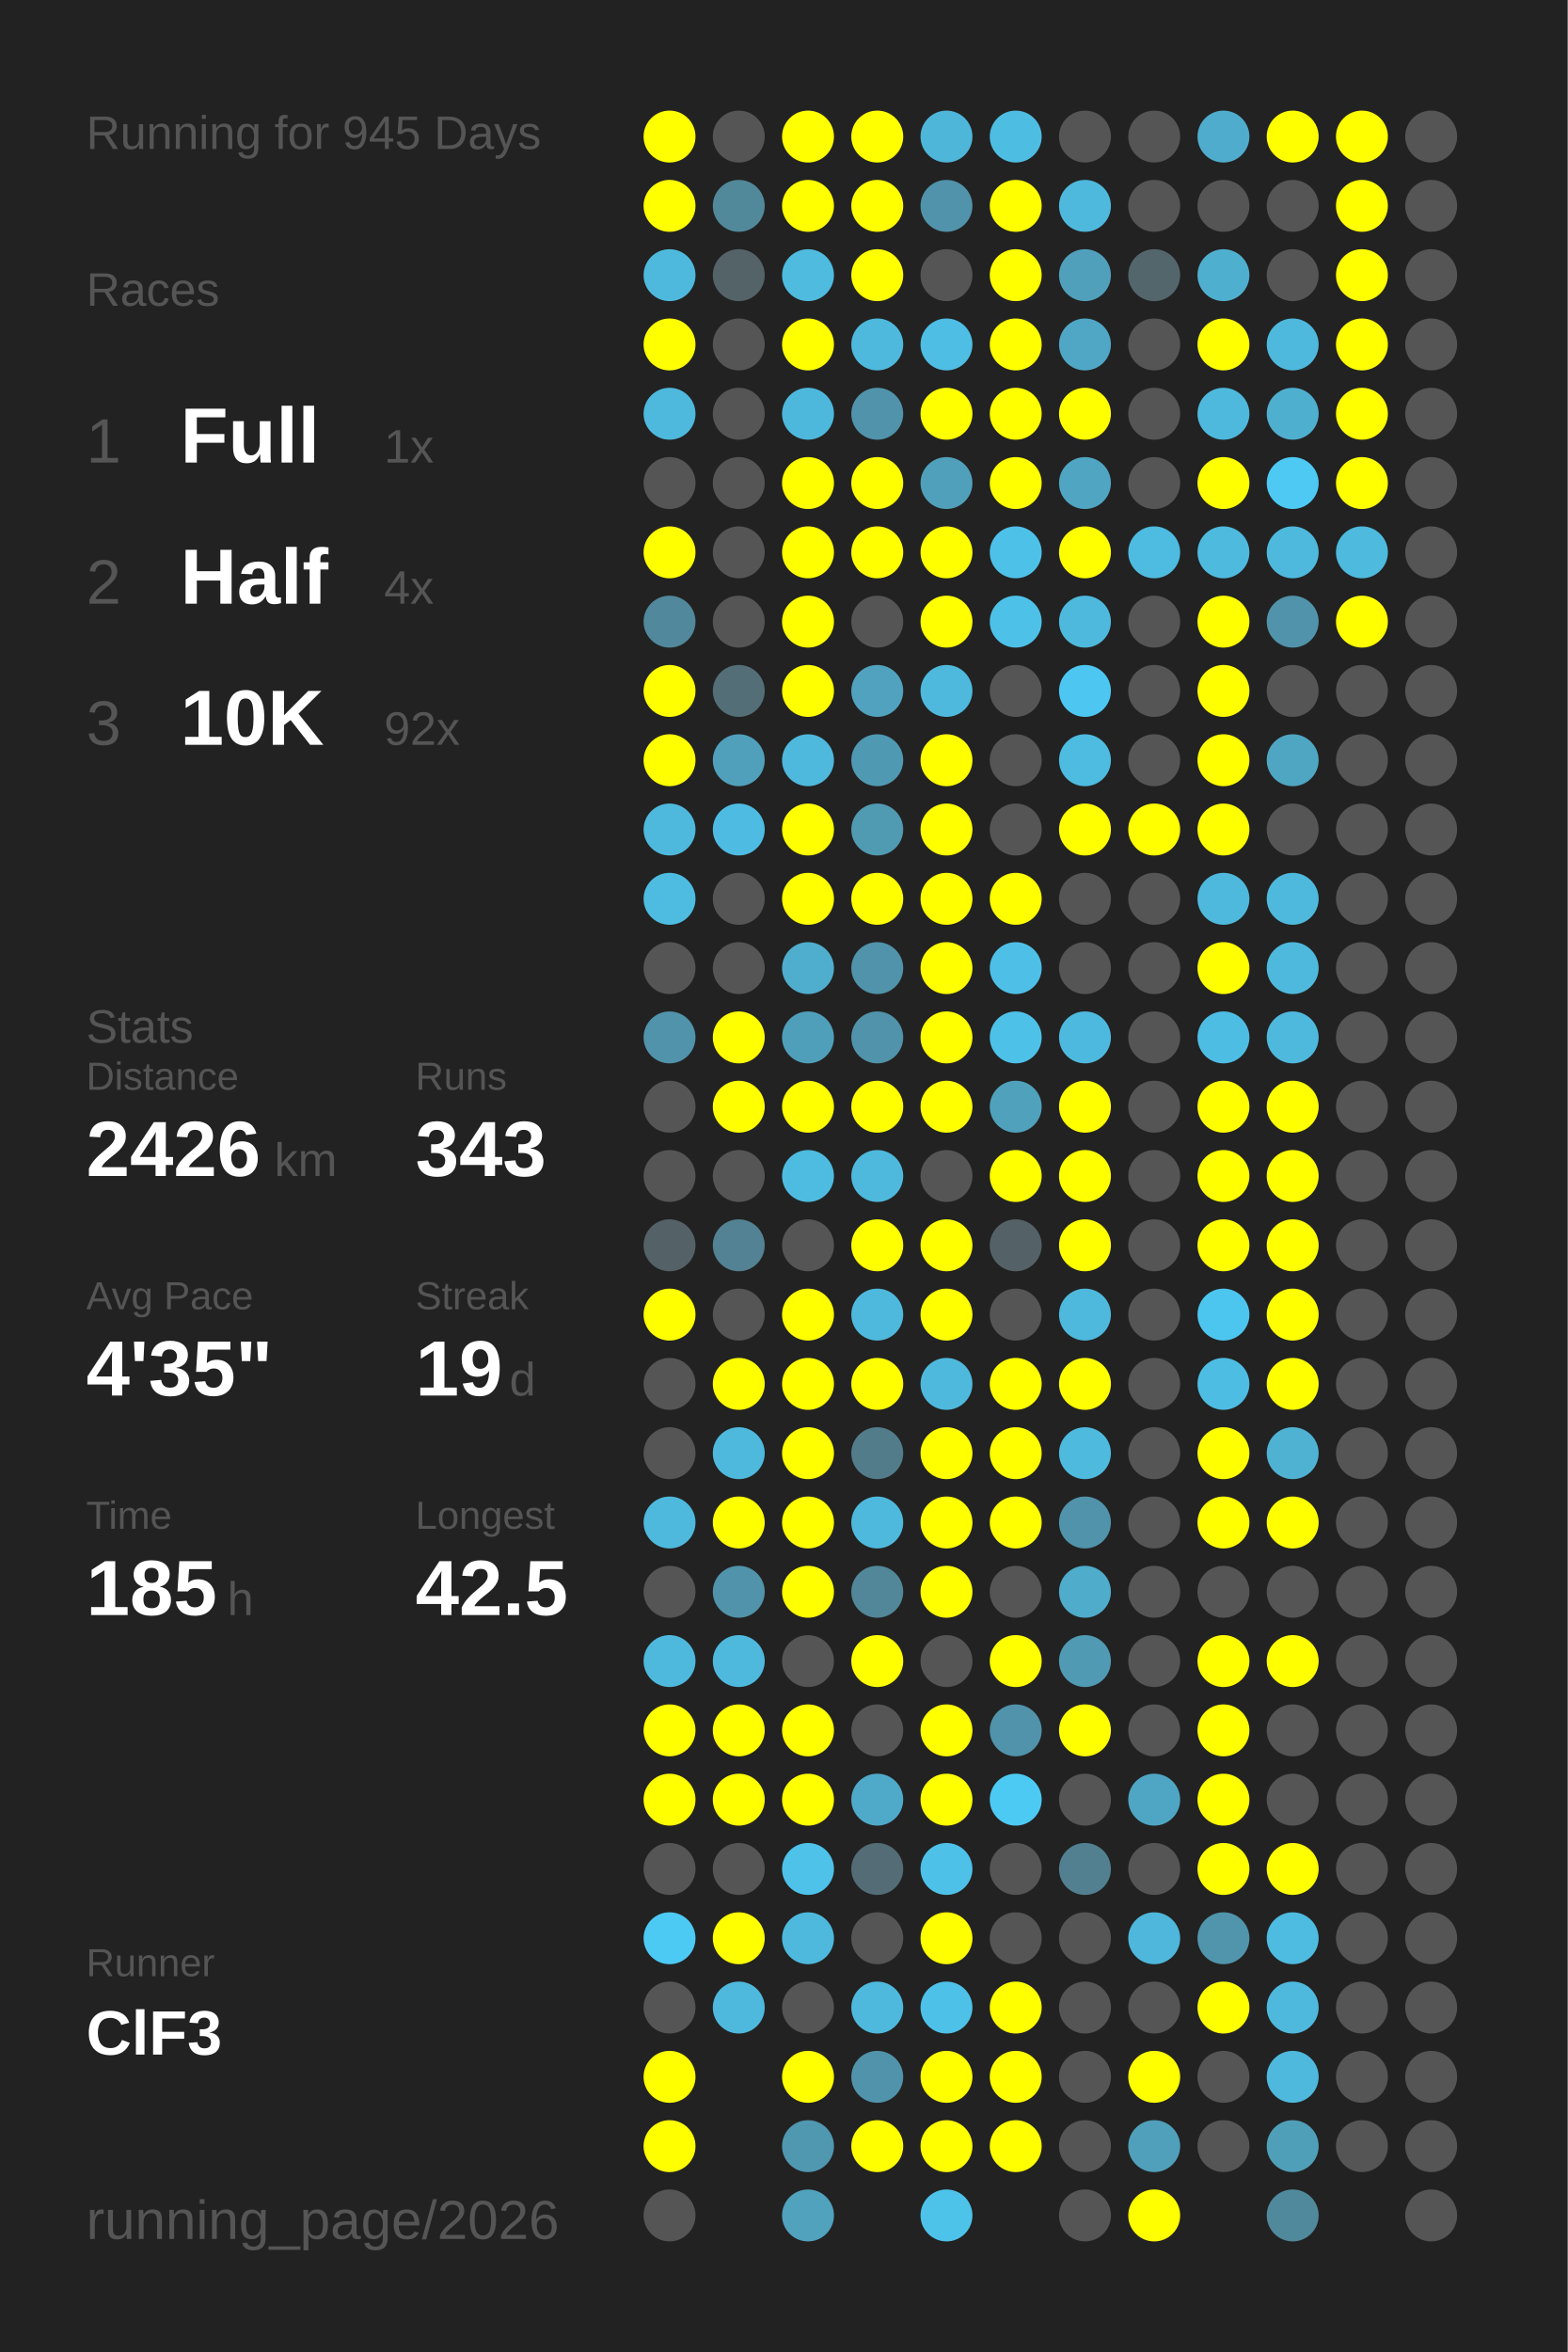
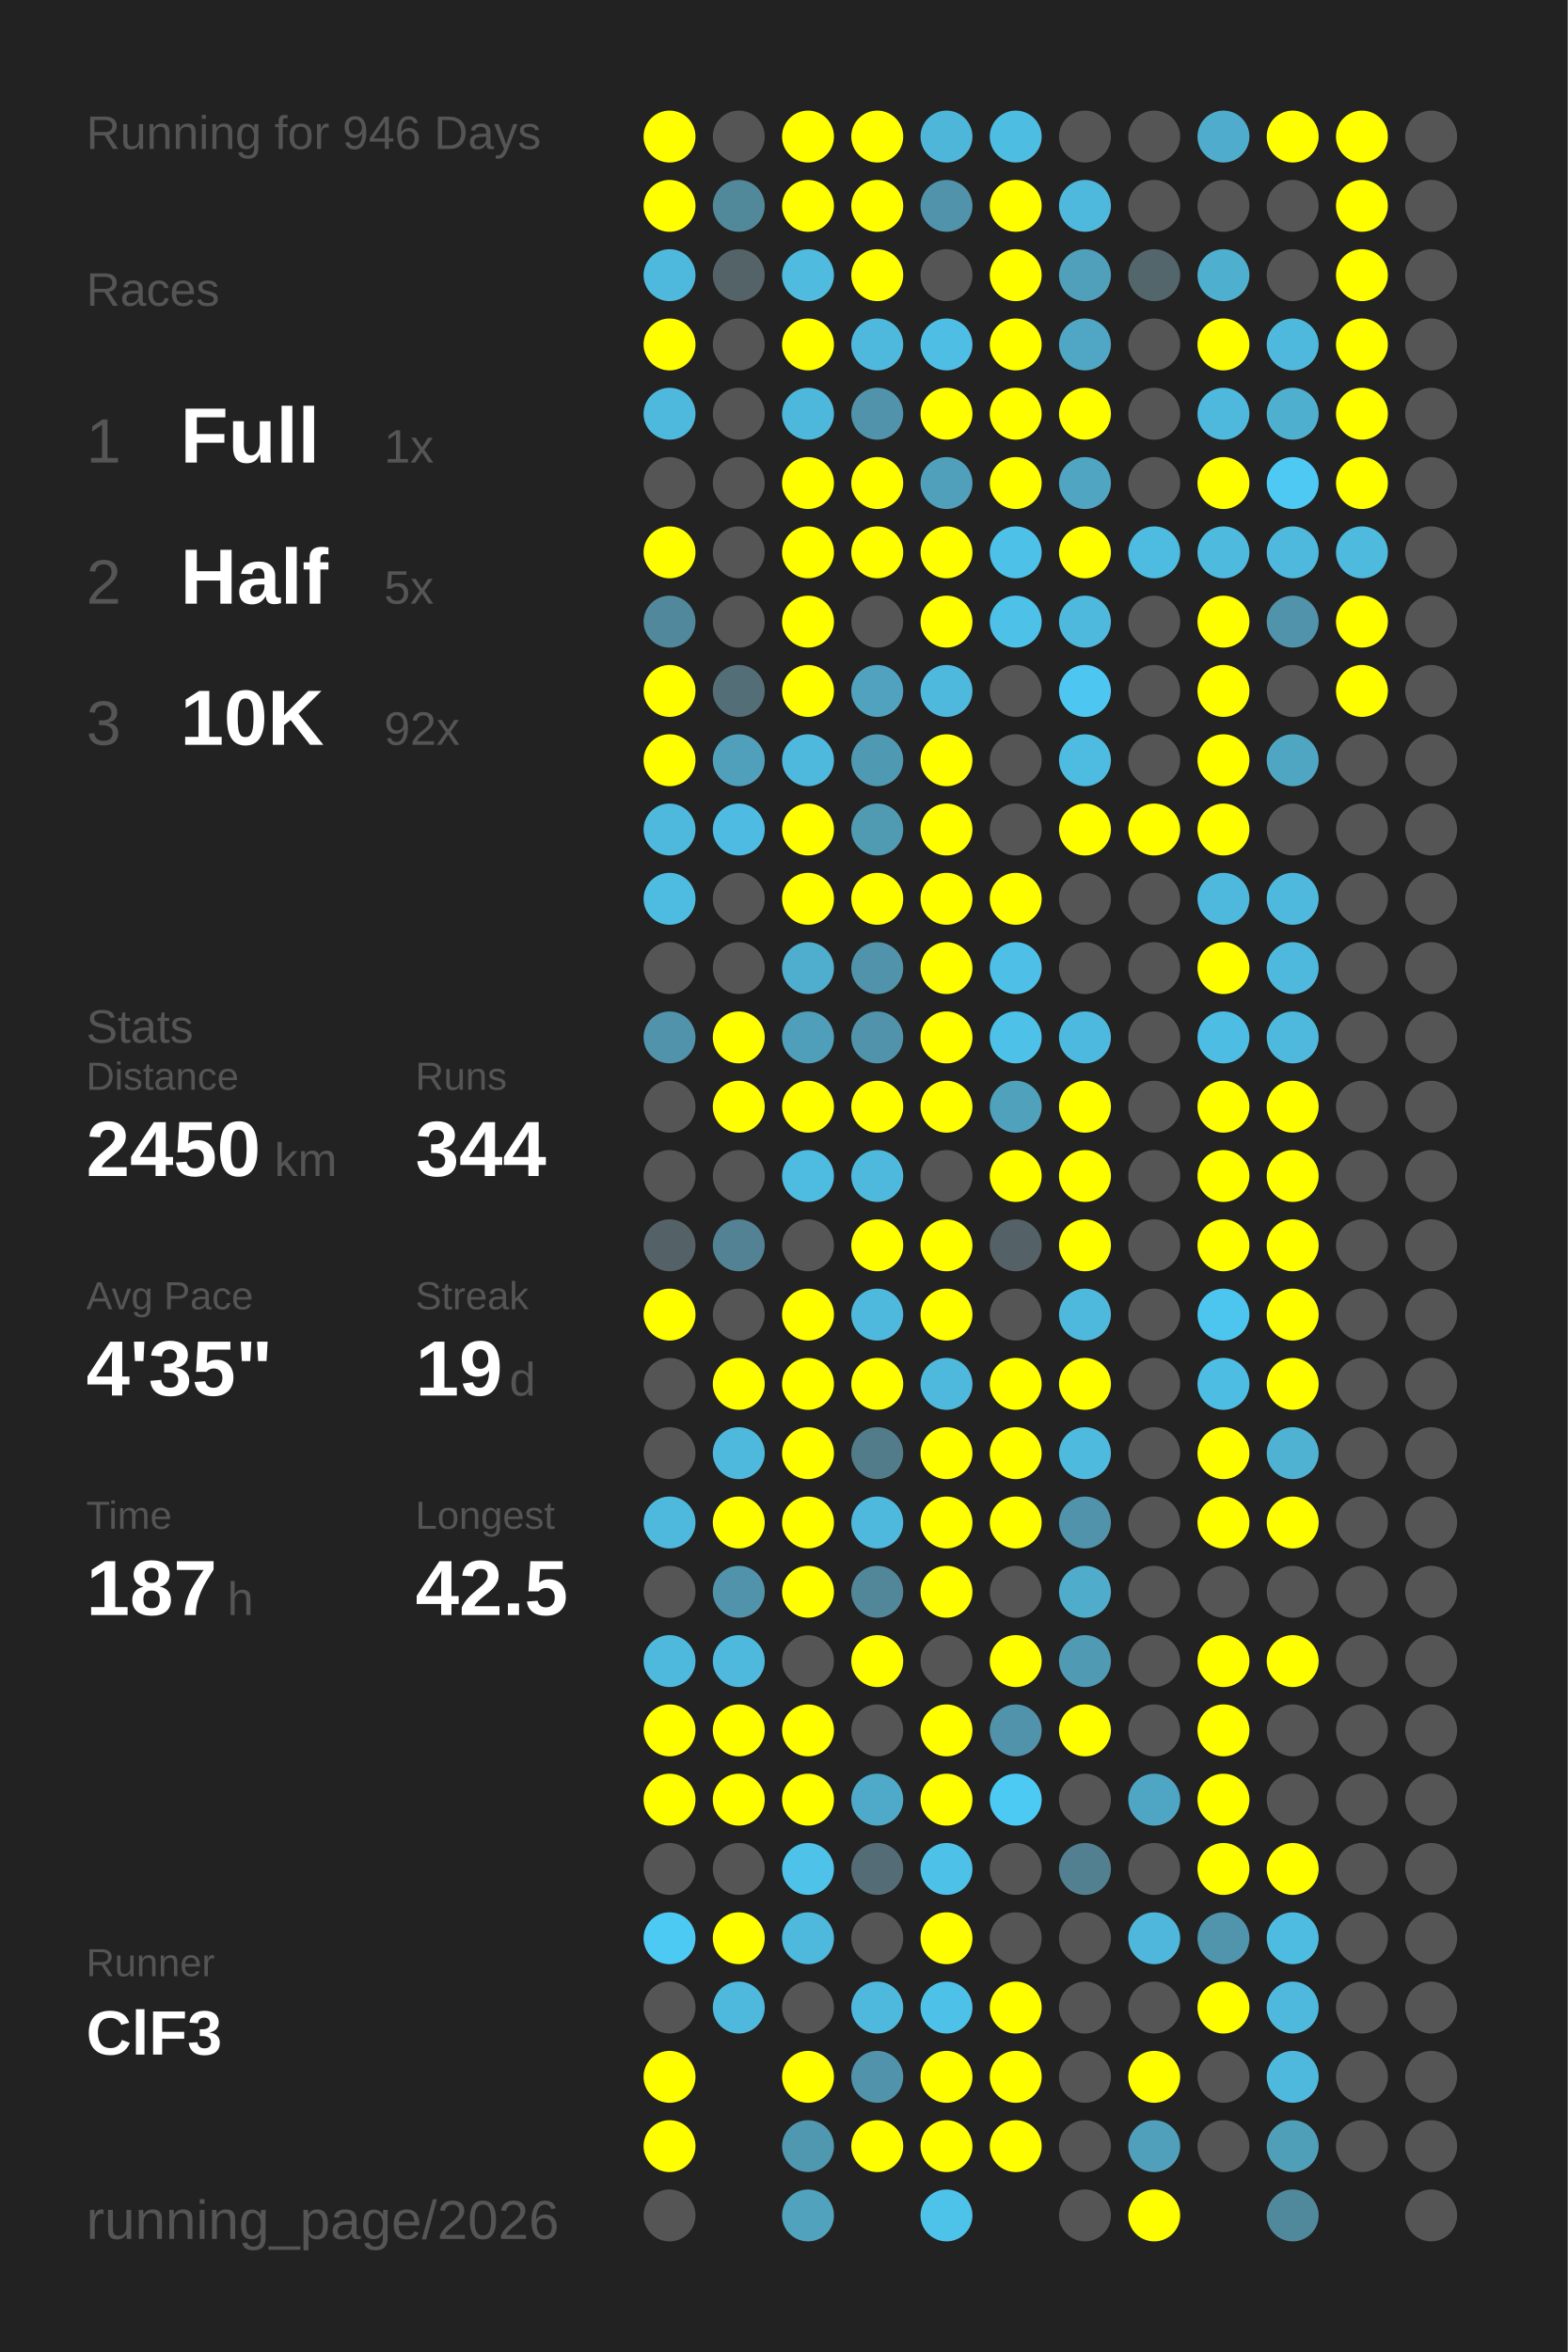
<svg xmlns="http://www.w3.org/2000/svg" baseProfile="full" height="300mm" version="1.1" viewBox="0,0,200,300" width="200mm">
  <defs />
  <rect fill="#222222" height="300" width="200" x="0" y="0" />
-   <text fill="#555555" style="font-size:6px; font-family:Arial;" x="11" y="19">Running for 945 Days</text>
+   <text fill="#555555" style="font-size:6px; font-family:Arial;" x="11" y="19">Running for 946 Days</text>
  <text fill="#555555" style="font-size:6px; font-family:Arial;" x="11" y="39">Races</text>
  <text fill="#555555" style="font-size:8px; font-family:Arial;" x="11" y="59">1</text>
  <text fill="#FFFFFF" style="font-size:10px; font-family:Arial; font-weight:bold;" x="23" y="59">Full</text>
  <text fill="#555555" style="font-size:6px; font-family:Arial;" x="49" y="59">1x</text>
  <text fill="#555555" style="font-size:8px; font-family:Arial;" x="11" y="77">2</text>
  <text fill="#FFFFFF" style="font-size:10px; font-family:Arial; font-weight:bold;" x="23" y="77">Half</text>
-   <text fill="#555555" style="font-size:6px; font-family:Arial;" x="49" y="77">4x</text>
+   <text fill="#555555" style="font-size:6px; font-family:Arial;" x="49" y="77">5x</text>
  <text fill="#555555" style="font-size:8px; font-family:Arial;" x="11" y="95">3</text>
  <text fill="#FFFFFF" style="font-size:10px; font-family:Arial; font-weight:bold;" x="23" y="95">10K</text>
  <text fill="#555555" style="font-size:6px; font-family:Arial;" x="49" y="95">92x</text>
  <text fill="#555555" style="font-size:6px; font-family:Arial;" x="11" y="133">Stats</text>
  <text fill="#555555" style="font-size:5px; font-family:Arial;" x="11" y="139">Distance</text>
-   <text fill="#FFFFFF" style="font-size:10px; font-family:Arial; font-weight:bold;" x="11" y="150">2426</text>
+   <text fill="#FFFFFF" style="font-size:10px; font-family:Arial; font-weight:bold;" x="11" y="150">2450</text>
  <text fill="#555555" style="font-size:6px; font-family:Arial;" x="35" y="150">km</text>
  <text fill="#555555" style="font-size:5px; font-family:Arial;" x="53" y="139">Runs</text>
-   <text fill="#FFFFFF" style="font-size:10px; font-family:Arial; font-weight:bold;" x="53" y="150">343</text>
+   <text fill="#FFFFFF" style="font-size:10px; font-family:Arial; font-weight:bold;" x="53" y="150">344</text>
  <text fill="#555555" style="font-size:5px; font-family:Arial;" x="11" y="167">Avg Pace</text>
  <text fill="#FFFFFF" style="font-size:10px; font-family:Arial; font-weight:bold;" x="11" y="178">4'35"</text>
  <text fill="#555555" style="font-size:5px; font-family:Arial;" x="53" y="167">Streak</text>
  <text fill="#FFFFFF" style="font-size:10px; font-family:Arial; font-weight:bold;" x="53" y="178">19</text>
  <text fill="#555555" style="font-size:6px; font-family:Arial;" x="65" y="178">d</text>
  <text fill="#555555" style="font-size:5px; font-family:Arial;" x="11" y="195">Time</text>
-   <text fill="#FFFFFF" style="font-size:10px; font-family:Arial; font-weight:bold;" x="11" y="206">185</text>
+   <text fill="#FFFFFF" style="font-size:10px; font-family:Arial; font-weight:bold;" x="11" y="206">187</text>
  <text fill="#555555" style="font-size:6px; font-family:Arial;" x="29" y="206">h</text>
  <text fill="#555555" style="font-size:5px; font-family:Arial;" x="53" y="195">Longest</text>
  <text fill="#FFFFFF" style="font-size:10px; font-family:Arial; font-weight:bold;" x="53" y="206">42.5</text>
  <text fill="#555555" style="font-size:5px; font-family:Arial;" x="11" y="252.065">Runner</text>
  <text fill="#FFFFFF" style="font-size:8px; font-family:Arial; font-weight:bold;" x="11" y="262.065">ClF3</text>
  <text fill="#555555" style="font-size:7px; font-family:Arial;" x="11" y="285.581">running_page/2026</text>
  <circle cx="85.417" cy="17.419" fill="#FFFF00" r="3.312" />
  <circle cx="85.417" cy="26.258" fill="#FFFF00" r="3.312" />
  <circle cx="85.417" cy="35.097" fill="#4eb9dd" r="3.312" />
  <circle cx="85.417" cy="43.935" fill="#FFFF00" r="3.312" />
  <circle cx="85.417" cy="52.774" fill="#4eb9dd" r="3.312" />
  <circle cx="85.417" cy="61.613" fill="#555555" r="3.312" />
  <circle cx="85.417" cy="70.452" fill="#FFFF00" r="3.312" />
  <circle cx="85.417" cy="79.29" fill="#51889b" r="3.312" />
  <circle cx="85.417" cy="88.129" fill="#FFFF00" r="3.312" />
  <circle cx="85.417" cy="96.968" fill="#FFFF00" r="3.312" />
  <circle cx="85.417" cy="105.806" fill="#4eb9dd" r="3.312" />
  <circle cx="85.417" cy="114.645" fill="#4ebce1" r="3.312" />
  <circle cx="85.417" cy="123.484" fill="#555555" r="3.312" />
  <circle cx="85.417" cy="132.323" fill="#5093aa" r="3.312" />
  <circle cx="85.417" cy="141.161" fill="#555555" r="3.312" />
  <circle cx="85.417" cy="150" fill="#555555" r="3.312" />
  <circle cx="85.417" cy="158.839" fill="#546267" r="3.312" />
  <circle cx="85.417" cy="167.677" fill="#FFFF00" r="3.312" />
  <circle cx="85.417" cy="176.516" fill="#555555" r="3.312" />
  <circle cx="85.417" cy="185.355" fill="#555555" r="3.312" />
  <circle cx="85.417" cy="194.194" fill="#4eb9dd" r="3.312" />
  <circle cx="85.417" cy="203.032" fill="#555555" r="3.312" />
  <circle cx="85.417" cy="211.871" fill="#4eb9dd" r="3.312" />
  <circle cx="85.417" cy="220.71" fill="#FFFF00" r="3.312" />
  <circle cx="85.417" cy="229.548" fill="#FFFF00" r="3.312" />
  <circle cx="85.417" cy="238.387" fill="#555555" r="3.312" />
  <circle cx="85.417" cy="247.226" fill="#4dcaf4" r="3.312" />
  <circle cx="85.417" cy="256.065" fill="#555555" r="3.312" />
  <circle cx="85.417" cy="264.903" fill="#FFFF00" r="3.312" />
  <circle cx="85.417" cy="273.742" fill="#FFFF00" r="3.312" />
  <circle cx="85.417" cy="282.581" fill="#555555" r="3.312" />
  <circle cx="94.25" cy="17.419" fill="#555555" r="3.312" />
  <circle cx="94.25" cy="26.258" fill="#51899b" r="3.312" />
  <circle cx="94.25" cy="35.097" fill="#546368" r="3.312" />
  <circle cx="94.25" cy="43.935" fill="#555555" r="3.312" />
  <circle cx="94.25" cy="52.774" fill="#555555" r="3.312" />
  <circle cx="94.25" cy="61.613" fill="#555555" r="3.312" />
  <circle cx="94.25" cy="70.452" fill="#555555" r="3.312" />
  <circle cx="94.25" cy="79.29" fill="#555555" r="3.312" />
  <circle cx="94.25" cy="88.129" fill="#536e77" r="3.312" />
  <circle cx="94.25" cy="96.968" fill="#50a0bc" r="3.312" />
  <circle cx="94.25" cy="105.806" fill="#4ebce2" r="3.312" />
  <circle cx="94.25" cy="114.645" fill="#555555" r="3.312" />
  <circle cx="94.25" cy="123.484" fill="#555555" r="3.312" />
  <circle cx="94.25" cy="132.323" fill="#FFFF00" r="3.312" />
  <circle cx="94.25" cy="141.161" fill="#FFFF00" r="3.312" />
  <circle cx="94.25" cy="150" fill="#555555" r="3.312" />
  <circle cx="94.25" cy="158.839" fill="#528293" r="3.312" />
  <circle cx="94.25" cy="167.677" fill="#555555" r="3.312" />
  <circle cx="94.25" cy="176.516" fill="#FFFF00" r="3.312" />
  <circle cx="94.25" cy="185.355" fill="#4eb9dd" r="3.312" />
  <circle cx="94.25" cy="194.194" fill="#FFFF00" r="3.312" />
  <circle cx="94.25" cy="203.032" fill="#5093aa" r="3.312" />
  <circle cx="94.25" cy="211.871" fill="#4eb9dd" r="3.312" />
  <circle cx="94.25" cy="220.71" fill="#FFFF00" r="3.312" />
  <circle cx="94.25" cy="229.548" fill="#FFFF00" r="3.312" />
  <circle cx="94.25" cy="238.387" fill="#555555" r="3.312" />
  <circle cx="94.25" cy="247.226" fill="#FFFF00" r="3.312" />
  <circle cx="94.25" cy="256.065" fill="#4eb9dd" r="3.312" />
  <circle cx="103.083" cy="17.419" fill="#FFFF00" r="3.312" />
  <circle cx="103.083" cy="26.258" fill="#FFFF00" r="3.312" />
  <circle cx="103.083" cy="35.097" fill="#4ebbdf" r="3.312" />
  <circle cx="103.083" cy="43.935" fill="#FFFF00" r="3.312" />
  <circle cx="103.083" cy="52.774" fill="#4eb8dc" r="3.312" />
  <circle cx="103.083" cy="61.613" fill="#FFFF00" r="3.312" />
  <circle cx="103.083" cy="70.452" fill="#FFFF00" r="3.312" />
  <circle cx="103.083" cy="79.29" fill="#FFFF00" r="3.312" />
  <circle cx="103.083" cy="88.129" fill="#FFFF00" r="3.312" />
  <circle cx="103.083" cy="96.968" fill="#4eb9dd" r="3.312" />
  <circle cx="103.083" cy="105.806" fill="#FFFF00" r="3.312" />
  <circle cx="103.083" cy="114.645" fill="#FFFF00" r="3.312" />
  <circle cx="103.083" cy="123.484" fill="#4faece" r="3.312" />
  <circle cx="103.083" cy="132.323" fill="#509fba" r="3.312" />
  <circle cx="103.083" cy="141.161" fill="#FFFF00" r="3.312" />
  <circle cx="103.083" cy="150" fill="#4ebce1" r="3.312" />
  <circle cx="103.083" cy="158.839" fill="#555555" r="3.312" />
  <circle cx="103.083" cy="167.677" fill="#FFFF00" r="3.312" />
  <circle cx="103.083" cy="176.516" fill="#FFFF00" r="3.312" />
  <circle cx="103.083" cy="185.355" fill="#FFFF00" r="3.312" />
  <circle cx="103.083" cy="194.194" fill="#FFFF00" r="3.312" />
  <circle cx="103.083" cy="203.032" fill="#FFFF00" r="3.312" />
  <circle cx="103.083" cy="211.871" fill="#555555" r="3.312" />
  <circle cx="103.083" cy="220.71" fill="#FFFF00" r="3.312" />
  <circle cx="103.083" cy="229.548" fill="#FFFF00" r="3.312" />
  <circle cx="103.083" cy="238.387" fill="#4ec2e9" r="3.312" />
  <circle cx="103.083" cy="247.226" fill="#4eb9dd" r="3.312" />
  <circle cx="103.083" cy="256.065" fill="#555555" r="3.312" />
  <circle cx="103.083" cy="264.903" fill="#FFFF00" r="3.312" />
  <circle cx="103.083" cy="273.742" fill="#5097b0" r="3.312" />
  <circle cx="103.083" cy="282.581" fill="#50a2bd" r="3.312" />
  <circle cx="111.917" cy="17.419" fill="#FFFF00" r="3.312" />
  <circle cx="111.917" cy="26.258" fill="#FFFF00" r="3.312" />
  <circle cx="111.917" cy="35.097" fill="#FFFF00" r="3.312" />
  <circle cx="111.917" cy="43.935" fill="#4eb9dd" r="3.312" />
  <circle cx="111.917" cy="52.774" fill="#5093aa" r="3.312" />
  <circle cx="111.917" cy="61.613" fill="#FFFF00" r="3.312" />
  <circle cx="111.917" cy="70.452" fill="#FFFF00" r="3.312" />
  <circle cx="111.917" cy="79.29" fill="#555555" r="3.312" />
  <circle cx="111.917" cy="88.129" fill="#50a2be" r="3.312" />
  <circle cx="111.917" cy="96.968" fill="#5099b2" r="3.312" />
  <circle cx="111.917" cy="105.806" fill="#509ab2" r="3.312" />
  <circle cx="111.917" cy="114.645" fill="#FFFF00" r="3.312" />
  <circle cx="111.917" cy="123.484" fill="#5093aa" r="3.312" />
  <circle cx="111.917" cy="132.323" fill="#5093aa" r="3.312" />
  <circle cx="111.917" cy="141.161" fill="#FFFF00" r="3.312" />
  <circle cx="111.917" cy="150" fill="#4eb9dd" r="3.312" />
  <circle cx="111.917" cy="158.839" fill="#FFFF00" r="3.312" />
  <circle cx="111.917" cy="167.677" fill="#4eb9dd" r="3.312" />
  <circle cx="111.917" cy="176.516" fill="#FFFF00" r="3.312" />
  <circle cx="111.917" cy="185.355" fill="#527c8a" r="3.312" />
  <circle cx="111.917" cy="194.194" fill="#4eb9dd" r="3.312" />
  <circle cx="111.917" cy="203.032" fill="#518799" r="3.312" />
  <circle cx="111.917" cy="211.871" fill="#FFFF00" r="3.312" />
  <circle cx="111.917" cy="220.71" fill="#555555" r="3.312" />
  <circle cx="111.917" cy="229.548" fill="#4faac9" r="3.312" />
  <circle cx="111.917" cy="238.387" fill="#536c75" r="3.312" />
  <circle cx="111.917" cy="247.226" fill="#555555" r="3.312" />
  <circle cx="111.917" cy="256.065" fill="#4eb9dd" r="3.312" />
  <circle cx="111.917" cy="264.903" fill="#5093aa" r="3.312" />
  <circle cx="111.917" cy="273.742" fill="#FFFF00" r="3.312" />
  <circle cx="120.75" cy="17.419" fill="#4eb6d9" r="3.312" />
  <circle cx="120.75" cy="26.258" fill="#5093aa" r="3.312" />
  <circle cx="120.75" cy="35.097" fill="#555555" r="3.312" />
  <circle cx="120.75" cy="43.935" fill="#4ebee4" r="3.312" />
  <circle cx="120.75" cy="52.774" fill="#FFFF00" r="3.312" />
  <circle cx="120.75" cy="61.613" fill="#50a0bb" r="3.312" />
  <circle cx="120.75" cy="70.452" fill="#FFFF00" r="3.312" />
  <circle cx="120.75" cy="79.29" fill="#FFFF00" r="3.312" />
  <circle cx="120.75" cy="88.129" fill="#4eb9dd" r="3.312" />
  <circle cx="120.75" cy="96.968" fill="#FFFF00" r="3.312" />
  <circle cx="120.75" cy="105.806" fill="#FFFF00" r="3.312" />
  <circle cx="120.75" cy="114.645" fill="#FFFF00" r="3.312" />
  <circle cx="120.75" cy="123.484" fill="#FFFF00" r="3.312" />
  <circle cx="120.75" cy="132.323" fill="#FFFF00" r="3.312" />
  <circle cx="120.75" cy="141.161" fill="#FFFF00" r="3.312" />
  <circle cx="120.75" cy="150" fill="#555555" r="3.312" />
  <circle cx="120.75" cy="158.839" fill="#FFFF00" r="3.312" />
  <circle cx="120.75" cy="167.677" fill="#FFFF00" r="3.312" />
  <circle cx="120.75" cy="176.516" fill="#4eb9dd" r="3.312" />
  <circle cx="120.75" cy="185.355" fill="#FFFF00" r="3.312" />
  <circle cx="120.75" cy="194.194" fill="#FFFF00" r="3.312" />
  <circle cx="120.75" cy="203.032" fill="#FFFF00" r="3.312" />
  <circle cx="120.75" cy="211.871" fill="#555555" r="3.312" />
  <circle cx="120.75" cy="220.71" fill="#FFFF00" r="3.312" />
  <circle cx="120.75" cy="229.548" fill="#FFFF00" r="3.312" />
  <circle cx="120.75" cy="238.387" fill="#4ec1e8" r="3.312" />
  <circle cx="120.75" cy="247.226" fill="#FFFF00" r="3.312" />
  <circle cx="120.75" cy="256.065" fill="#4ec1e8" r="3.312" />
  <circle cx="120.75" cy="264.903" fill="#FFFF00" r="3.312" />
  <circle cx="120.75" cy="273.742" fill="#FFFF00" r="3.312" />
  <circle cx="120.75" cy="282.581" fill="#4dc3ea" r="3.312" />
  <circle cx="129.583" cy="17.419" fill="#4ebde2" r="3.312" />
  <circle cx="129.583" cy="26.258" fill="#FFFF00" r="3.312" />
  <circle cx="129.583" cy="35.097" fill="#FFFF00" r="3.312" />
  <circle cx="129.583" cy="43.935" fill="#FFFF00" r="3.312" />
  <circle cx="129.583" cy="52.774" fill="#FFFF00" r="3.312" />
  <circle cx="129.583" cy="61.613" fill="#FFFF00" r="3.312" />
  <circle cx="129.583" cy="70.452" fill="#4ec1e9" r="3.312" />
  <circle cx="129.583" cy="79.29" fill="#4ec1e9" r="3.312" />
  <circle cx="129.583" cy="88.129" fill="#555555" r="3.312" />
  <circle cx="129.583" cy="96.968" fill="#555555" r="3.312" />
  <circle cx="129.583" cy="105.806" fill="#555555" r="3.312" />
  <circle cx="129.583" cy="114.645" fill="#FFFF00" r="3.312" />
  <circle cx="129.583" cy="123.484" fill="#4ec0e7" r="3.312" />
  <circle cx="129.583" cy="132.323" fill="#4ec1e8" r="3.312" />
  <circle cx="129.583" cy="141.161" fill="#50a1bc" r="3.312" />
  <circle cx="129.583" cy="150" fill="#FFFF00" r="3.312" />
  <circle cx="129.583" cy="158.839" fill="#546267" r="3.312" />
  <circle cx="129.583" cy="167.677" fill="#555555" r="3.312" />
  <circle cx="129.583" cy="176.516" fill="#FFFF00" r="3.312" />
  <circle cx="129.583" cy="185.355" fill="#FFFF00" r="3.312" />
  <circle cx="129.583" cy="194.194" fill="#FFFF00" r="3.312" />
  <circle cx="129.583" cy="203.032" fill="#555555" r="3.312" />
  <circle cx="129.583" cy="211.871" fill="#FFFF00" r="3.312" />
  <circle cx="129.583" cy="220.71" fill="#5093aa" r="3.312" />
  <circle cx="129.583" cy="229.548" fill="#4dcaf4" r="3.312" />
  <circle cx="129.583" cy="238.387" fill="#555555" r="3.312" />
  <circle cx="129.583" cy="247.226" fill="#555555" r="3.312" />
  <circle cx="129.583" cy="256.065" fill="#FFFF00" r="3.312" />
  <circle cx="129.583" cy="264.903" fill="#FFFF00" r="3.312" />
  <circle cx="129.583" cy="273.742" fill="#FFFF00" r="3.312" />
  <circle cx="138.417" cy="17.419" fill="#555555" r="3.312" />
  <circle cx="138.417" cy="26.258" fill="#4eb9dd" r="3.312" />
  <circle cx="138.417" cy="35.097" fill="#50a0bb" r="3.312" />
  <circle cx="138.417" cy="43.935" fill="#4fa7c5" r="3.312" />
  <circle cx="138.417" cy="52.774" fill="#FFFF00" r="3.312" />
  <circle cx="138.417" cy="61.613" fill="#4fa5c2" r="3.312" />
  <circle cx="138.417" cy="70.452" fill="#FFFF00" r="3.312" />
  <circle cx="138.417" cy="79.29" fill="#4eb9dd" r="3.312" />
  <circle cx="138.417" cy="88.129" fill="#4dc7f1" r="3.312" />
  <circle cx="138.417" cy="96.968" fill="#4ebbe0" r="3.312" />
  <circle cx="138.417" cy="105.806" fill="#FFFF00" r="3.312" />
  <circle cx="138.417" cy="114.645" fill="#555555" r="3.312" />
  <circle cx="138.417" cy="123.484" fill="#555555" r="3.312" />
  <circle cx="138.417" cy="132.323" fill="#4eb9de" r="3.312" />
  <circle cx="138.417" cy="141.161" fill="#FFFF00" r="3.312" />
  <circle cx="138.417" cy="150" fill="#FFFF00" r="3.312" />
  <circle cx="138.417" cy="158.839" fill="#FFFF00" r="3.312" />
  <circle cx="138.417" cy="167.677" fill="#4eb9dd" r="3.312" />
  <circle cx="138.417" cy="176.516" fill="#FFFF00" r="3.312" />
  <circle cx="138.417" cy="185.355" fill="#4ebade" r="3.312" />
  <circle cx="138.417" cy="194.194" fill="#5093aa" r="3.312" />
  <circle cx="138.417" cy="203.032" fill="#4faccb" r="3.312" />
  <circle cx="138.417" cy="211.871" fill="#509ab3" r="3.312" />
  <circle cx="138.417" cy="220.71" fill="#FFFF00" r="3.312" />
  <circle cx="138.417" cy="229.548" fill="#555555" r="3.312" />
  <circle cx="138.417" cy="238.387" fill="#528090" r="3.312" />
  <circle cx="138.417" cy="247.226" fill="#555555" r="3.312" />
  <circle cx="138.417" cy="256.065" fill="#555555" r="3.312" />
  <circle cx="138.417" cy="264.903" fill="#555555" r="3.312" />
  <circle cx="138.417" cy="273.742" fill="#555555" r="3.312" />
  <circle cx="138.417" cy="282.581" fill="#555555" r="3.312" />
  <circle cx="147.25" cy="17.419" fill="#555555" r="3.312" />
  <circle cx="147.25" cy="26.258" fill="#555555" r="3.312" />
  <circle cx="147.25" cy="35.097" fill="#53666c" r="3.312" />
  <circle cx="147.25" cy="43.935" fill="#555555" r="3.312" />
  <circle cx="147.25" cy="52.774" fill="#555555" r="3.312" />
  <circle cx="147.25" cy="61.613" fill="#555555" r="3.312" />
  <circle cx="147.25" cy="70.452" fill="#4ebbe0" r="3.312" />
  <circle cx="147.25" cy="79.29" fill="#555555" r="3.312" />
  <circle cx="147.25" cy="88.129" fill="#555555" r="3.312" />
  <circle cx="147.25" cy="96.968" fill="#555555" r="3.312" />
  <circle cx="147.25" cy="105.806" fill="#FFFF00" r="3.312" />
  <circle cx="147.25" cy="114.645" fill="#555555" r="3.312" />
  <circle cx="147.25" cy="123.484" fill="#555555" r="3.312" />
  <circle cx="147.25" cy="132.323" fill="#555555" r="3.312" />
  <circle cx="147.25" cy="141.161" fill="#555555" r="3.312" />
  <circle cx="147.25" cy="150" fill="#555555" r="3.312" />
  <circle cx="147.25" cy="158.839" fill="#555555" r="3.312" />
  <circle cx="147.25" cy="167.677" fill="#555555" r="3.312" />
  <circle cx="147.25" cy="176.516" fill="#555555" r="3.312" />
  <circle cx="147.25" cy="185.355" fill="#555555" r="3.312" />
  <circle cx="147.25" cy="194.194" fill="#555555" r="3.312" />
  <circle cx="147.25" cy="203.032" fill="#555555" r="3.312" />
  <circle cx="147.25" cy="211.871" fill="#555555" r="3.312" />
  <circle cx="147.25" cy="220.71" fill="#555555" r="3.312" />
  <circle cx="147.25" cy="229.548" fill="#4fa6c4" r="3.312" />
  <circle cx="147.25" cy="238.387" fill="#555555" r="3.312" />
  <circle cx="147.25" cy="247.226" fill="#4eb7db" r="3.312" />
  <circle cx="147.25" cy="256.065" fill="#555555" r="3.312" />
  <circle cx="147.25" cy="264.903" fill="#FFFF00" r="3.312" />
  <circle cx="147.25" cy="273.742" fill="#50a0bb" r="3.312" />
  <circle cx="147.25" cy="282.581" fill="#FFFF00" r="3.312" />
  <circle cx="156.083" cy="17.419" fill="#4faccc" r="3.312" />
  <circle cx="156.083" cy="26.258" fill="#555555" r="3.312" />
  <circle cx="156.083" cy="35.097" fill="#4fafcf" r="3.312" />
  <circle cx="156.083" cy="43.935" fill="#FFFF00" r="3.312" />
  <circle cx="156.083" cy="52.774" fill="#4eb9dd" r="3.312" />
  <circle cx="156.083" cy="61.613" fill="#FFFF00" r="3.312" />
  <circle cx="156.083" cy="70.452" fill="#4ebade" r="3.312" />
  <circle cx="156.083" cy="79.29" fill="#FFFF00" r="3.312" />
  <circle cx="156.083" cy="88.129" fill="#FFFF00" r="3.312" />
  <circle cx="156.083" cy="96.968" fill="#FFFF00" r="3.312" />
  <circle cx="156.083" cy="105.806" fill="#FFFF00" r="3.312" />
  <circle cx="156.083" cy="114.645" fill="#4eb9dd" r="3.312" />
  <circle cx="156.083" cy="123.484" fill="#FFFF00" r="3.312" />
  <circle cx="156.083" cy="132.323" fill="#4ebde3" r="3.312" />
  <circle cx="156.083" cy="141.161" fill="#FFFF00" r="3.312" />
  <circle cx="156.083" cy="150" fill="#FFFF00" r="3.312" />
  <circle cx="156.083" cy="158.839" fill="#FFFF00" r="3.312" />
  <circle cx="156.083" cy="167.677" fill="#4dc6ef" r="3.312" />
  <circle cx="156.083" cy="176.516" fill="#4ebde3" r="3.312" />
  <circle cx="156.083" cy="185.355" fill="#FFFF00" r="3.312" />
  <circle cx="156.083" cy="194.194" fill="#FFFF00" r="3.312" />
  <circle cx="156.083" cy="203.032" fill="#555555" r="3.312" />
  <circle cx="156.083" cy="211.871" fill="#FFFF00" r="3.312" />
  <circle cx="156.083" cy="220.71" fill="#FFFF00" r="3.312" />
  <circle cx="156.083" cy="229.548" fill="#FFFF00" r="3.312" />
  <circle cx="156.083" cy="238.387" fill="#FFFF00" r="3.312" />
  <circle cx="156.083" cy="247.226" fill="#5095ac" r="3.312" />
  <circle cx="156.083" cy="256.065" fill="#FFFF00" r="3.312" />
  <circle cx="156.083" cy="264.903" fill="#555555" r="3.312" />
  <circle cx="156.083" cy="273.742" fill="#555555" r="3.312" />
  <circle cx="164.917" cy="17.419" fill="#FFFF00" r="3.312" />
  <circle cx="164.917" cy="26.258" fill="#555555" r="3.312" />
  <circle cx="164.917" cy="35.097" fill="#555555" r="3.312" />
  <circle cx="164.917" cy="43.935" fill="#4eb9dd" r="3.312" />
  <circle cx="164.917" cy="52.774" fill="#4fafcf" r="3.312" />
  <circle cx="164.917" cy="61.613" fill="#4dc9f3" r="3.312" />
  <circle cx="164.917" cy="70.452" fill="#4eb9dd" r="3.312" />
  <circle cx="164.917" cy="79.29" fill="#5093aa" r="3.312" />
  <circle cx="164.917" cy="88.129" fill="#555555" r="3.312" />
  <circle cx="164.917" cy="96.968" fill="#4fa6c3" r="3.312" />
  <circle cx="164.917" cy="105.806" fill="#555555" r="3.312" />
  <circle cx="164.917" cy="114.645" fill="#4eb9dd" r="3.312" />
  <circle cx="164.917" cy="123.484" fill="#4eb9dd" r="3.312" />
  <circle cx="164.917" cy="132.323" fill="#4eb9dd" r="3.312" />
  <circle cx="164.917" cy="141.161" fill="#FFFF00" r="3.312" />
  <circle cx="164.917" cy="150" fill="#FFFF00" r="3.312" />
  <circle cx="164.917" cy="158.839" fill="#FFFF00" r="3.312" />
  <circle cx="164.917" cy="167.677" fill="#FFFF00" r="3.312" />
  <circle cx="164.917" cy="176.516" fill="#FFFF00" r="3.312" />
  <circle cx="164.917" cy="185.355" fill="#4fb2d3" r="3.312" />
  <circle cx="164.917" cy="194.194" fill="#FFFF00" r="3.312" />
  <circle cx="164.917" cy="203.032" fill="#555555" r="3.312" />
  <circle cx="164.917" cy="211.871" fill="#FFFF00" r="3.312" />
  <circle cx="164.917" cy="220.71" fill="#555555" r="3.312" />
  <circle cx="164.917" cy="229.548" fill="#555555" r="3.312" />
  <circle cx="164.917" cy="238.387" fill="#FFFF00" r="3.312" />
  <circle cx="164.917" cy="247.226" fill="#4ebbe0" r="3.312" />
  <circle cx="164.917" cy="256.065" fill="#4eb9dd" r="3.312" />
  <circle cx="164.917" cy="264.903" fill="#4eb9dd" r="3.312" />
  <circle cx="164.917" cy="273.742" fill="#509fb9" r="3.312" />
  <circle cx="164.917" cy="282.581" fill="#51899c" r="3.312" />
  <circle cx="173.75" cy="17.419" fill="#FFFF00" r="3.312" />
  <circle cx="173.75" cy="26.258" fill="#FFFF00" r="3.312" />
  <circle cx="173.75" cy="35.097" fill="#FFFF00" r="3.312" />
  <circle cx="173.75" cy="43.935" fill="#FFFF00" r="3.312" />
  <circle cx="173.75" cy="52.774" fill="#FFFF00" r="3.312" />
  <circle cx="173.75" cy="61.613" fill="#FFFF00" r="3.312" />
  <circle cx="173.75" cy="70.452" fill="#4ebade" r="3.312" />
  <circle cx="173.75" cy="79.29" fill="#FFFF00" r="3.312" />
-   <circle cx="173.75" cy="88.129" fill="#555555" r="3.312" />
+   <circle cx="173.75" cy="88.129" fill="#FFFF00" r="3.312" />
  <circle cx="173.75" cy="96.968" fill="#555555" r="3.312" />
  <circle cx="173.75" cy="105.806" fill="#555555" r="3.312" />
  <circle cx="173.75" cy="114.645" fill="#555555" r="3.312" />
  <circle cx="173.75" cy="123.484" fill="#555555" r="3.312" />
  <circle cx="173.75" cy="132.323" fill="#555555" r="3.312" />
  <circle cx="173.75" cy="141.161" fill="#555555" r="3.312" />
  <circle cx="173.75" cy="150" fill="#555555" r="3.312" />
  <circle cx="173.75" cy="158.839" fill="#555555" r="3.312" />
  <circle cx="173.75" cy="167.677" fill="#555555" r="3.312" />
  <circle cx="173.75" cy="176.516" fill="#555555" r="3.312" />
  <circle cx="173.75" cy="185.355" fill="#555555" r="3.312" />
  <circle cx="173.75" cy="194.194" fill="#555555" r="3.312" />
  <circle cx="173.75" cy="203.032" fill="#555555" r="3.312" />
  <circle cx="173.75" cy="211.871" fill="#555555" r="3.312" />
  <circle cx="173.75" cy="220.71" fill="#555555" r="3.312" />
  <circle cx="173.75" cy="229.548" fill="#555555" r="3.312" />
  <circle cx="173.75" cy="238.387" fill="#555555" r="3.312" />
  <circle cx="173.75" cy="247.226" fill="#555555" r="3.312" />
  <circle cx="173.75" cy="256.065" fill="#555555" r="3.312" />
  <circle cx="173.75" cy="264.903" fill="#555555" r="3.312" />
  <circle cx="173.75" cy="273.742" fill="#555555" r="3.312" />
  <circle cx="182.583" cy="17.419" fill="#555555" r="3.312" />
  <circle cx="182.583" cy="26.258" fill="#555555" r="3.312" />
  <circle cx="182.583" cy="35.097" fill="#555555" r="3.312" />
  <circle cx="182.583" cy="43.935" fill="#555555" r="3.312" />
  <circle cx="182.583" cy="52.774" fill="#555555" r="3.312" />
  <circle cx="182.583" cy="61.613" fill="#555555" r="3.312" />
  <circle cx="182.583" cy="70.452" fill="#555555" r="3.312" />
  <circle cx="182.583" cy="79.29" fill="#555555" r="3.312" />
  <circle cx="182.583" cy="88.129" fill="#555555" r="3.312" />
  <circle cx="182.583" cy="96.968" fill="#555555" r="3.312" />
  <circle cx="182.583" cy="105.806" fill="#555555" r="3.312" />
  <circle cx="182.583" cy="114.645" fill="#555555" r="3.312" />
  <circle cx="182.583" cy="123.484" fill="#555555" r="3.312" />
  <circle cx="182.583" cy="132.323" fill="#555555" r="3.312" />
  <circle cx="182.583" cy="141.161" fill="#555555" r="3.312" />
  <circle cx="182.583" cy="150" fill="#555555" r="3.312" />
  <circle cx="182.583" cy="158.839" fill="#555555" r="3.312" />
  <circle cx="182.583" cy="167.677" fill="#555555" r="3.312" />
  <circle cx="182.583" cy="176.516" fill="#555555" r="3.312" />
  <circle cx="182.583" cy="185.355" fill="#555555" r="3.312" />
  <circle cx="182.583" cy="194.194" fill="#555555" r="3.312" />
  <circle cx="182.583" cy="203.032" fill="#555555" r="3.312" />
  <circle cx="182.583" cy="211.871" fill="#555555" r="3.312" />
  <circle cx="182.583" cy="220.71" fill="#555555" r="3.312" />
  <circle cx="182.583" cy="229.548" fill="#555555" r="3.312" />
  <circle cx="182.583" cy="238.387" fill="#555555" r="3.312" />
  <circle cx="182.583" cy="247.226" fill="#555555" r="3.312" />
  <circle cx="182.583" cy="256.065" fill="#555555" r="3.312" />
  <circle cx="182.583" cy="264.903" fill="#555555" r="3.312" />
  <circle cx="182.583" cy="273.742" fill="#555555" r="3.312" />
  <circle cx="182.583" cy="282.581" fill="#555555" r="3.312" />
</svg>
